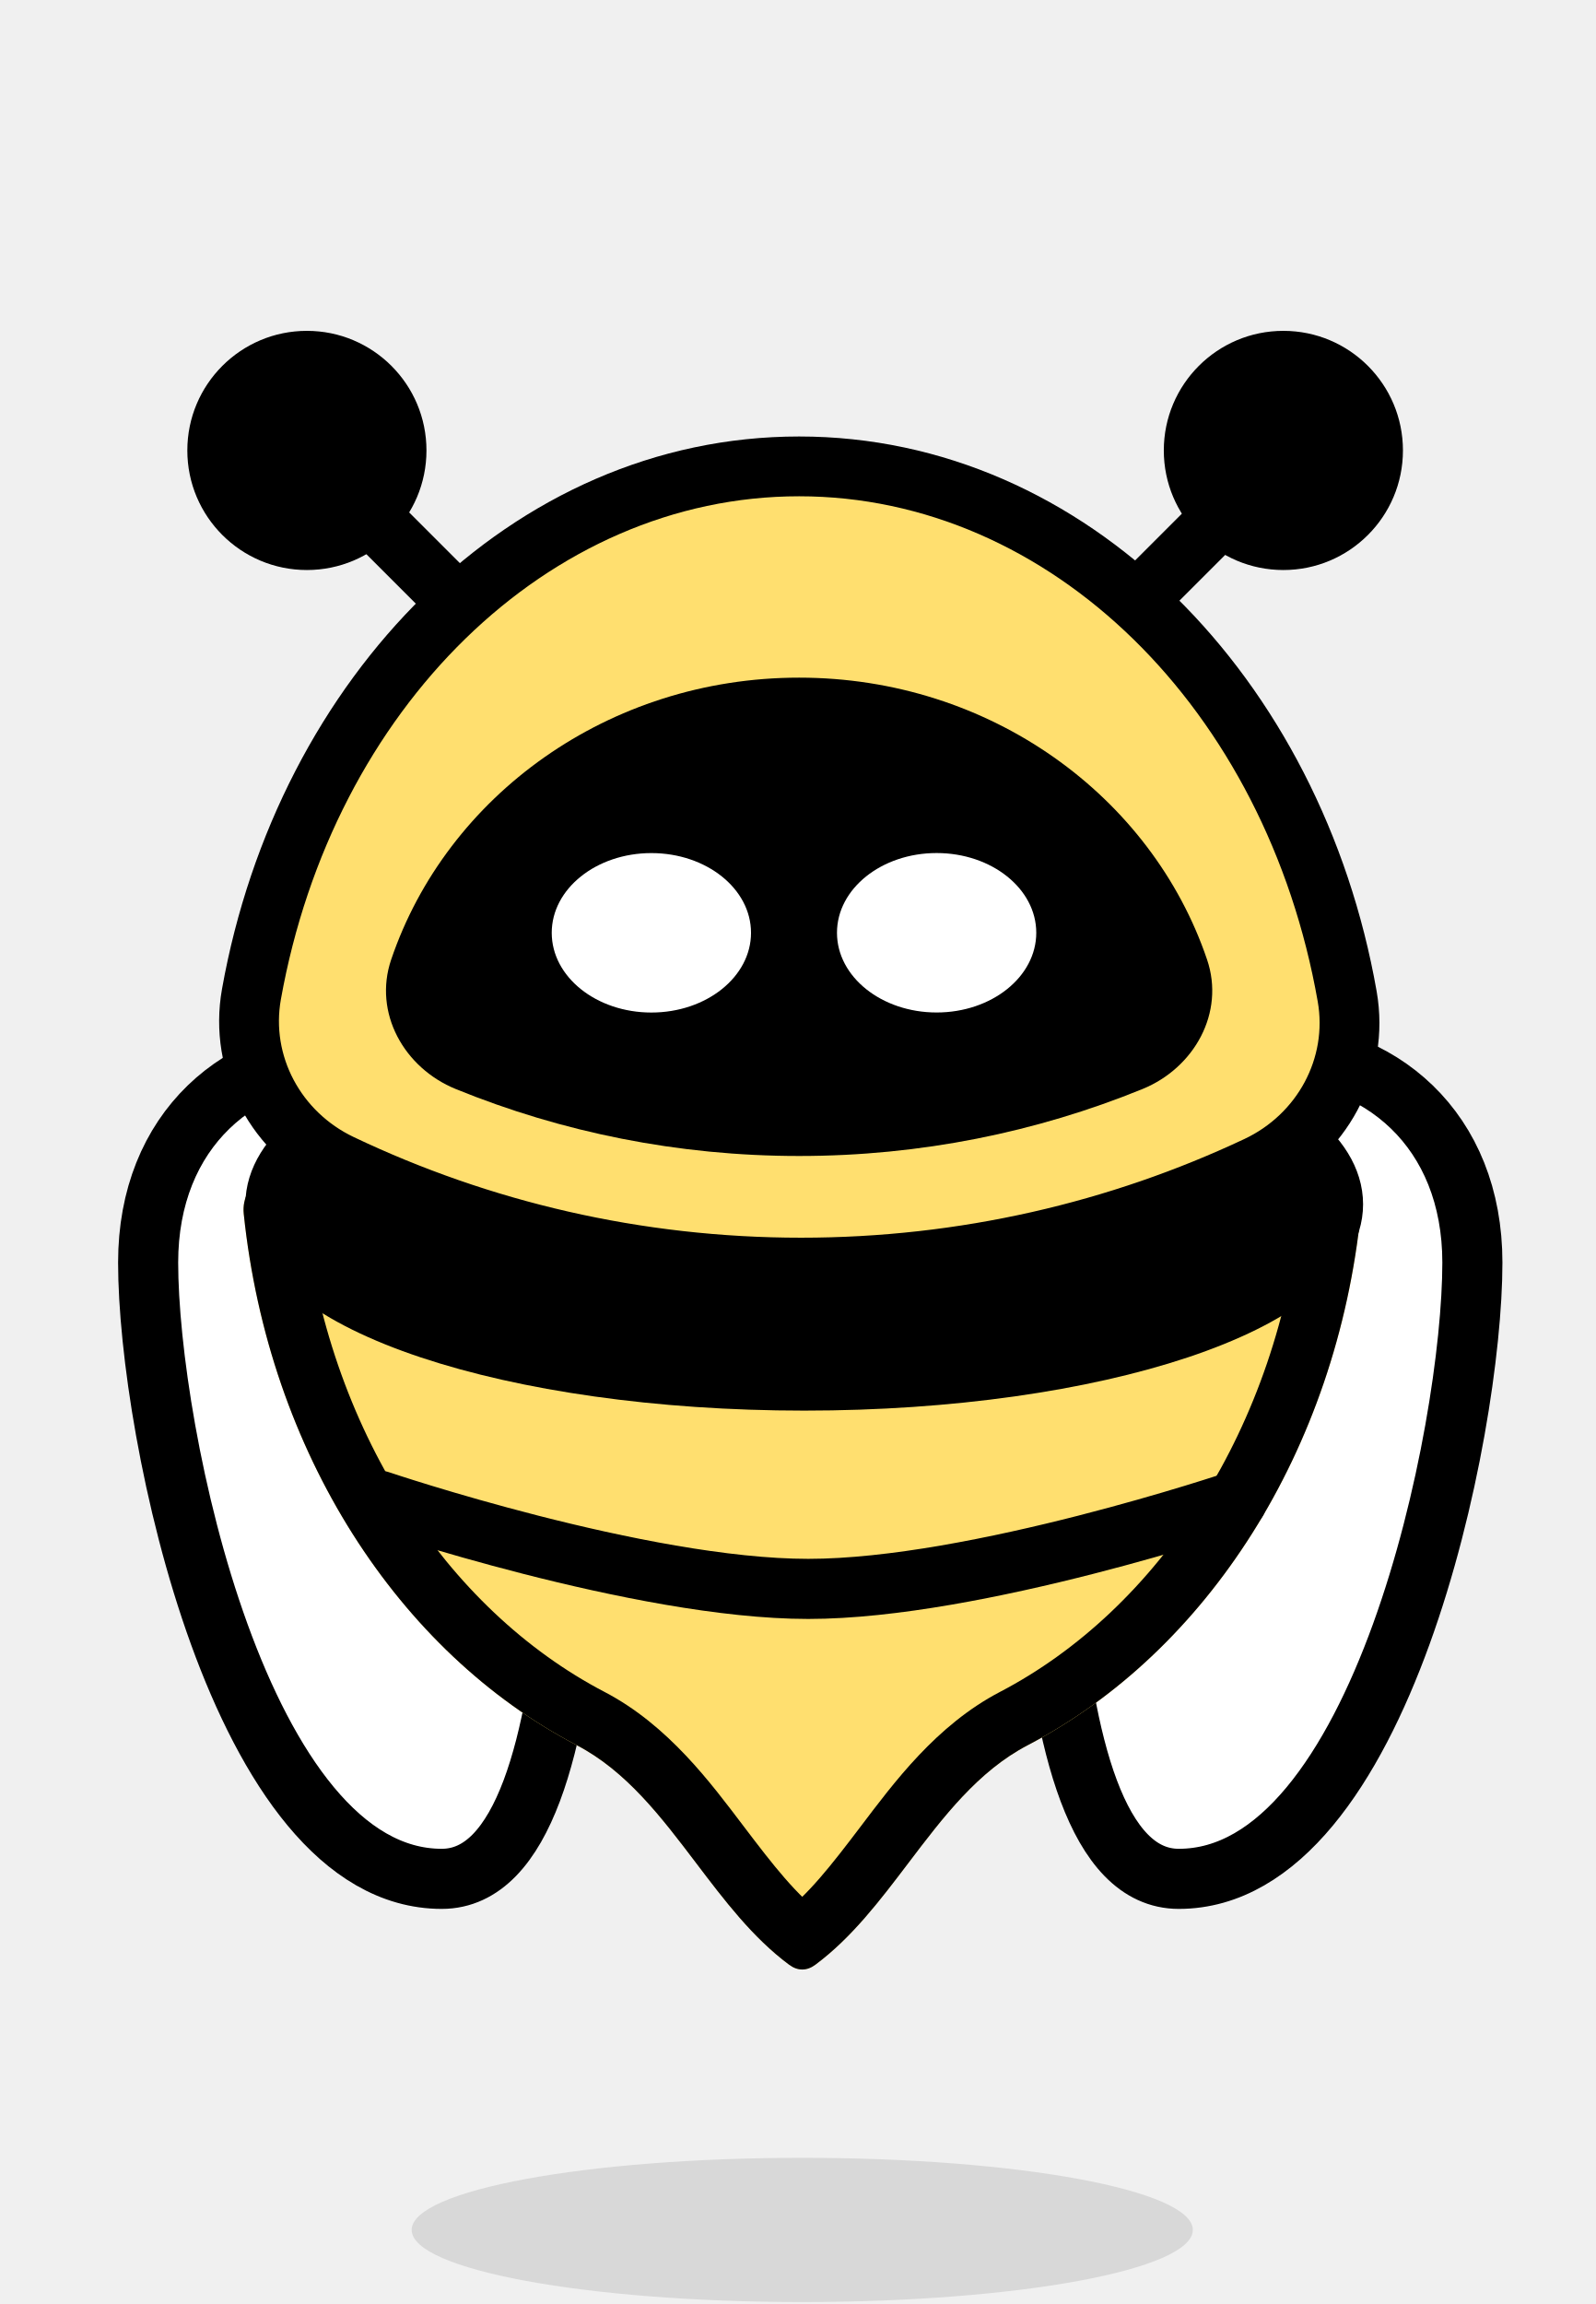
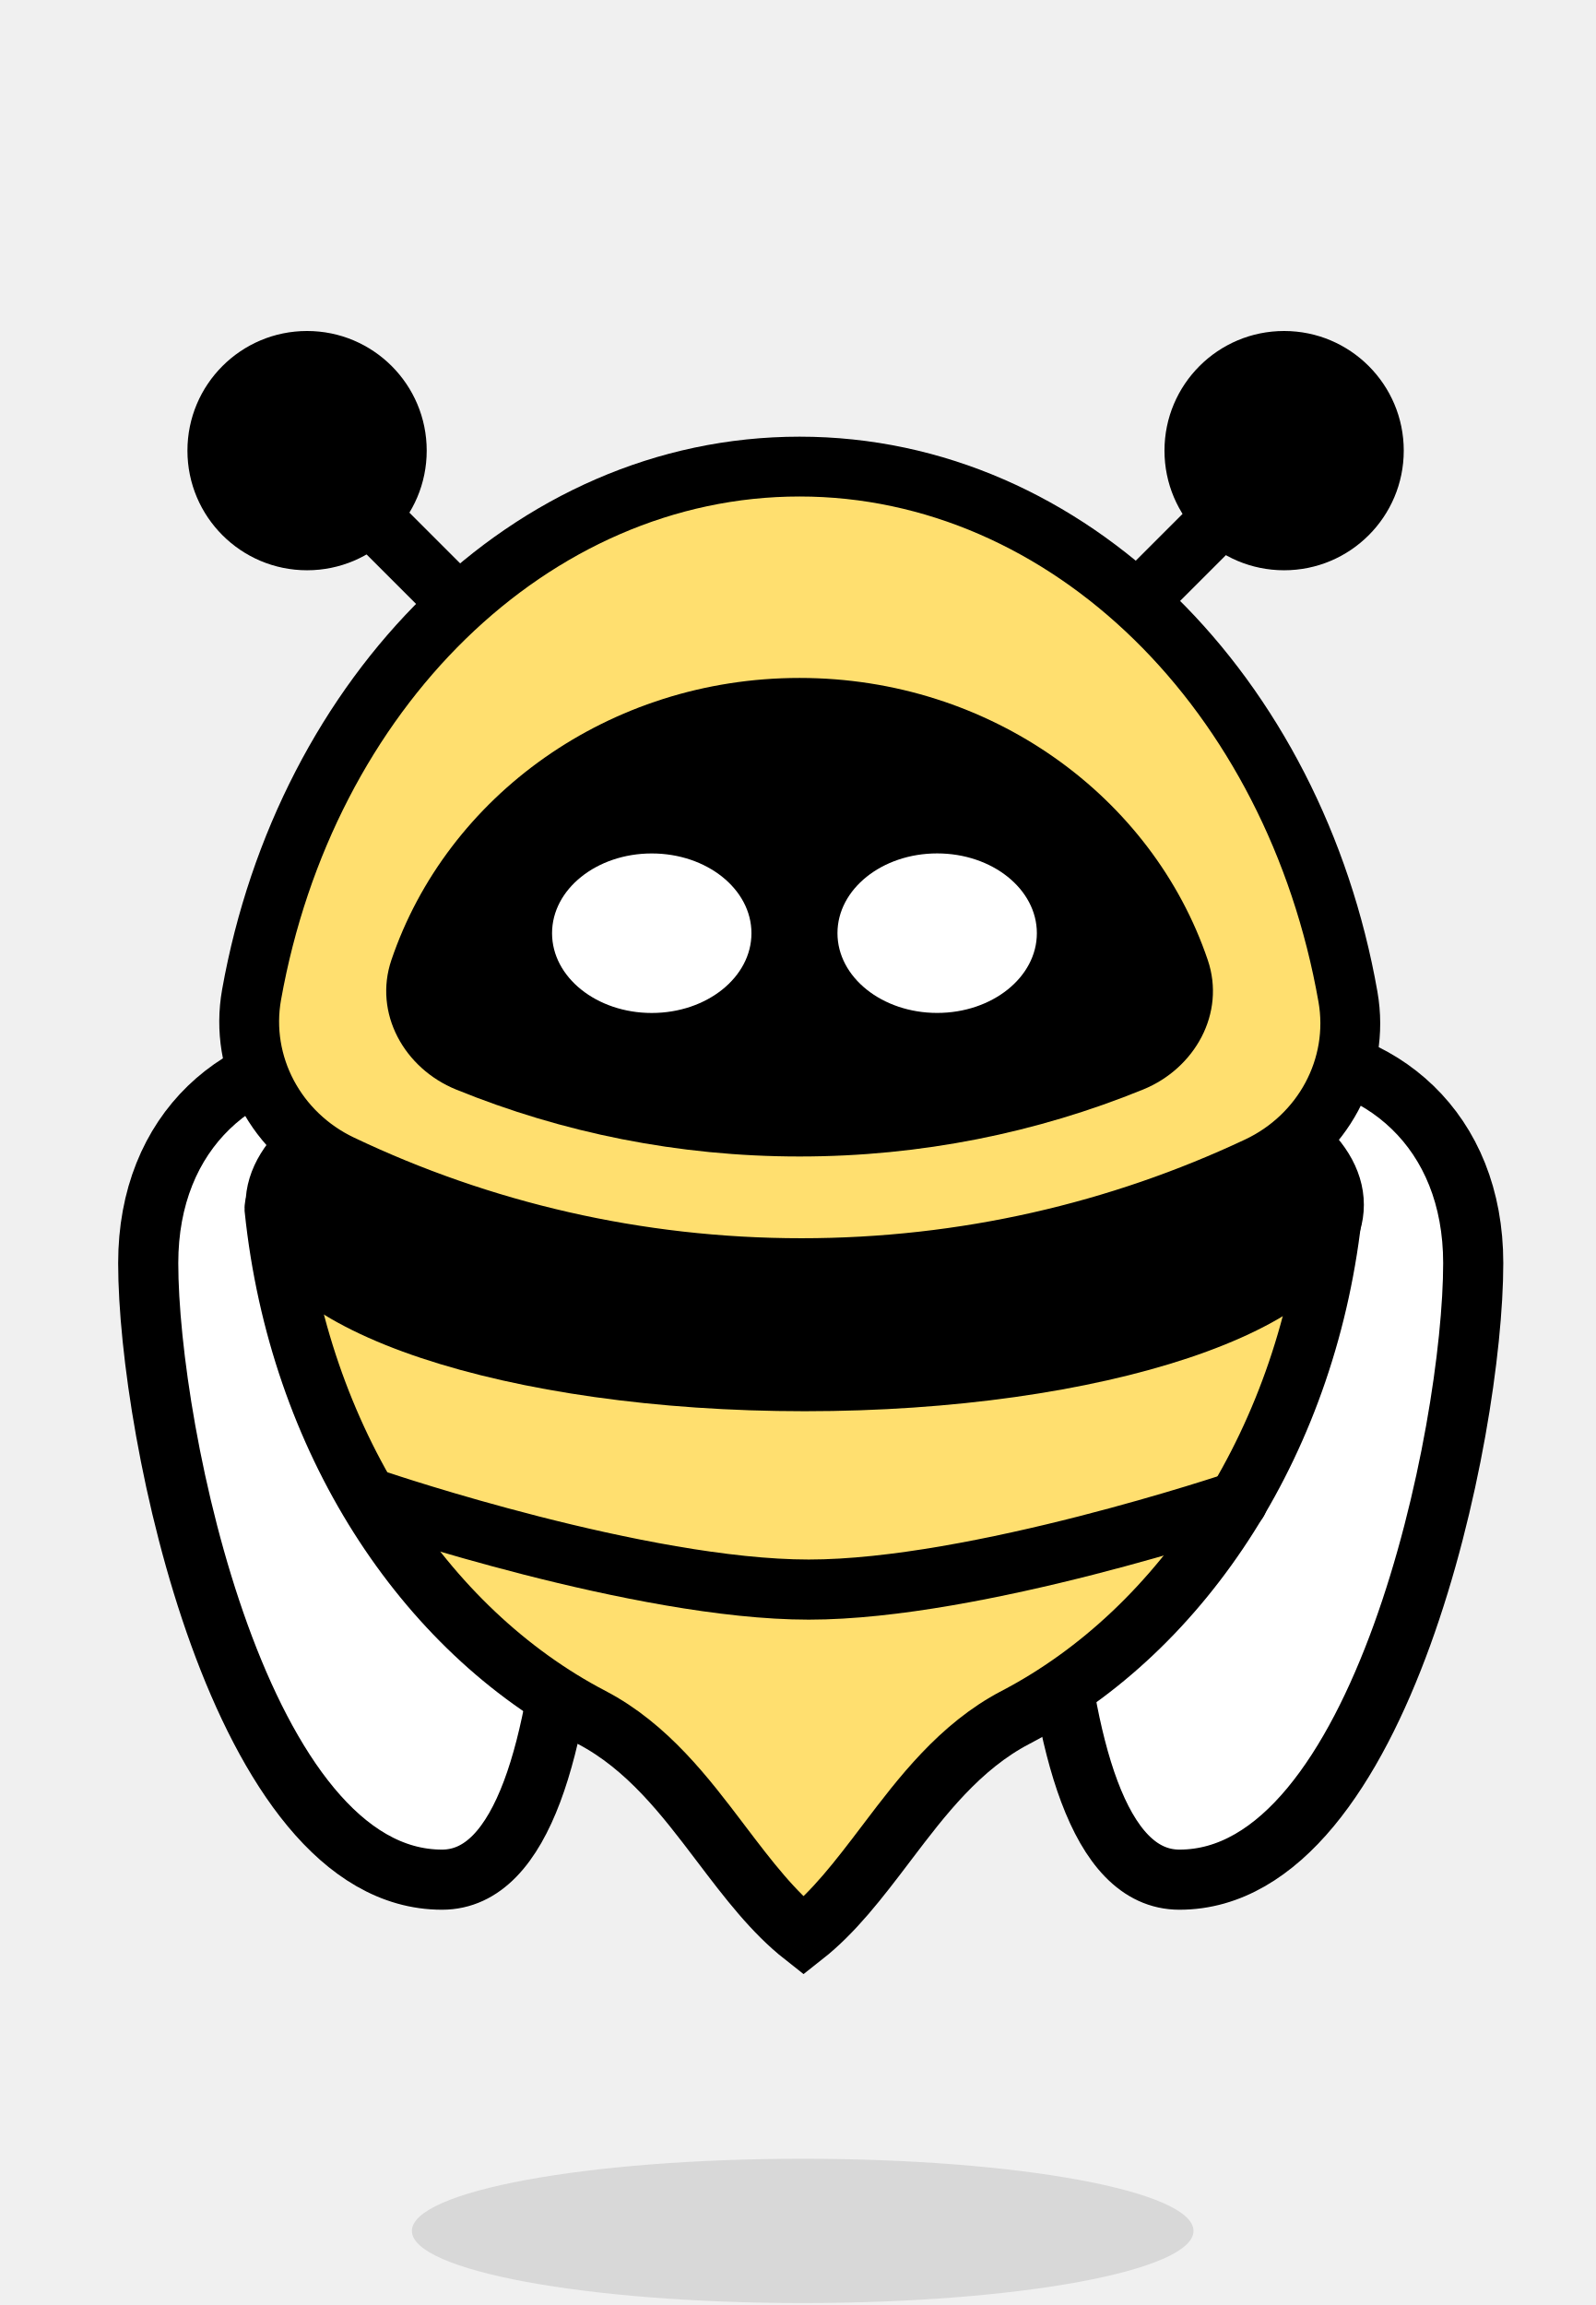
- <svg xmlns="http://www.w3.org/2000/svg" width="277" height="400" viewBox="0 0 277 400" fill="none">
-   <ellipse opacity="0.1" cx="139.297" cy="387.141" rx="67.819" ry="12.52" fill="black" />
-   <path d="M204.672 326.189C239.708 326.189 255.655 248.61 255.655 219.195C255.655 196.267 239.834 182.372 219.036 182.372C198.368 182.372 181.588 191.26 181.38 202.266C181.379 231.312 176.267 326.189 204.672 326.189Z" fill="white" stroke="black" stroke-width="10.434" />
-   <path d="M76.704 326.189C41.668 326.189 25.721 248.61 25.721 219.195C25.721 196.267 41.541 182.372 62.339 182.372C83.008 182.372 99.787 191.26 99.996 202.266C99.996 231.312 105.108 326.189 76.704 326.189Z" fill="white" stroke="black" stroke-width="10.434" />
-   <mask id="path-4-inside-1_3979_21165" fill="white">
-     <path fill-rule="evenodd" clip-rule="evenodd" d="M236.318 210.286C236.886 204.663 230.568 201.268 225.706 204.149C200.293 219.209 170.631 227.855 138.949 227.855C107.563 227.855 78.158 219.37 52.904 204.569C48.032 201.714 41.735 205.132 42.322 210.748C46.648 252.172 69.215 286.845 100.138 302.986C108.77 307.491 114.809 315.454 120.872 323.449C125.774 329.913 130.692 336.398 137.01 341.094C137.744 341.641 138.51 341.929 139.296 341.929C140.083 341.929 140.849 341.641 141.583 341.094C147.9 336.398 152.818 329.913 157.72 323.449C163.784 315.454 169.823 307.491 178.454 302.986C209.493 286.785 232.112 251.914 236.318 210.286Z" />
-   </mask>
-   <path fill-rule="evenodd" clip-rule="evenodd" d="M236.318 210.286C236.886 204.663 230.568 201.268 225.706 204.149C200.293 219.209 170.631 227.855 138.949 227.855C107.563 227.855 78.158 219.37 52.904 204.569C48.032 201.714 41.735 205.132 42.322 210.748C46.648 252.172 69.215 286.845 100.138 302.986C108.77 307.491 114.809 315.454 120.872 323.449C125.774 329.913 130.692 336.398 137.01 341.094C137.744 341.641 138.51 341.929 139.296 341.929C140.083 341.929 140.849 341.641 141.583 341.094C147.9 336.398 152.818 329.913 157.72 323.449C163.784 315.454 169.823 307.491 178.454 302.986C209.493 286.785 232.112 251.914 236.318 210.286Z" fill="#FFDF6F" />
-   <path d="M100.138 302.986L95.311 312.235L95.311 312.235L100.138 302.986ZM120.872 323.449L112.559 329.754L120.872 323.449ZM137.01 341.094L130.785 349.468L130.785 349.468L137.01 341.094ZM141.583 341.094L135.358 332.721L135.358 332.721L141.583 341.094ZM157.72 323.449L166.034 329.754L166.034 329.754L157.72 323.449ZM178.454 302.986L183.282 312.235L178.454 302.986ZM225.706 204.149L231.025 213.125L225.706 204.149ZM236.318 210.286L225.937 209.237L236.318 210.286ZM220.387 195.173C196.54 209.306 168.708 217.421 138.949 217.421V238.289C172.553 238.289 204.047 229.113 231.025 213.125L220.387 195.173ZM138.949 217.421C109.467 217.421 81.877 209.456 58.18 195.568L47.629 213.571C74.439 229.284 105.658 238.289 138.949 238.289V217.421ZM31.945 211.832C36.58 256.213 60.846 294.247 95.311 312.235L104.966 293.736C77.583 279.444 56.716 248.13 52.699 209.664L31.945 211.832ZM95.311 312.235C101.507 315.469 106.198 321.367 112.559 329.754L129.186 317.144C123.419 309.541 116.033 299.513 104.966 293.736L95.311 312.235ZM112.559 329.754C117.281 335.981 123.067 343.73 130.785 349.468L143.234 332.721C138.317 329.066 134.267 323.845 129.186 317.144L112.559 329.754ZM130.785 349.468C132.91 351.048 135.807 352.363 139.296 352.363V331.496C141.213 331.496 142.578 332.233 143.234 332.721L130.785 349.468ZM139.296 352.363C142.786 352.363 145.683 351.048 147.808 349.467L135.358 332.721C136.014 332.233 137.38 331.496 139.296 331.496V352.363ZM147.808 349.468C155.525 343.73 161.311 335.981 166.034 329.754L149.407 317.145C144.325 323.845 140.275 329.066 135.358 332.721L147.808 349.468ZM166.034 329.754C172.394 321.367 177.086 315.469 183.282 312.235L173.627 293.736C162.559 299.513 155.173 309.541 149.407 317.145L166.034 329.754ZM183.282 312.235C217.874 294.18 242.193 255.932 246.699 211.335L225.937 209.237C222.031 247.896 201.112 279.39 173.627 293.736L183.282 312.235ZM58.18 195.568C52.366 192.16 45.593 192.465 40.41 195.412C35.088 198.437 31.176 204.474 31.945 211.832L52.699 209.664C52.772 210.363 52.632 211.225 52.193 212.026C51.78 212.778 51.224 213.267 50.723 213.552C49.76 214.1 48.57 214.123 47.629 213.571L58.18 195.568ZM231.025 213.125C230.086 213.682 228.896 213.664 227.93 213.12C227.427 212.837 226.868 212.35 226.453 211.599C226.01 210.798 225.867 209.936 225.937 209.237L246.699 211.335C247.443 203.968 243.505 197.942 238.167 194.937C232.969 192.01 226.189 191.735 220.387 195.173L231.025 213.125Z" fill="black" mask="url(#path-4-inside-1_3979_21165)" />
-   <ellipse cx="139.644" cy="209.075" rx="91.816" ry="30.605" fill="black" stroke="black" stroke-width="10.434" />
-   <path d="M65.913 260.547C65.913 260.547 111.201 275.85 140.34 275.85C169.478 275.85 214.766 260.547 214.766 260.547" stroke="black" stroke-width="10.434" stroke-linecap="round" />
-   <circle r="20.761" transform="matrix(-1 0 0 1 53.2872 78.2007)" fill="black" />
-   <path d="M49.827 75.086L88.581 113.841" stroke="black" stroke-width="10.381" />
-   <circle cx="222.837" cy="78.201" r="20.761" fill="black" />
-   <path d="M226.644 75.086L187.889 113.841" stroke="black" stroke-width="10.381" />
-   <path fill-rule="evenodd" clip-rule="evenodd" d="M59.18 202.089C47.99 196.763 41.478 184.8 43.66 172.601C53.022 120.241 92.041 80.969 138.754 80.969C185.58 80.969 224.675 120.431 233.916 172.982C236.065 185.203 229.5 197.16 218.272 202.444C194.247 213.75 167.412 220.07 139.1 220.07C110.495 220.07 83.396 213.618 59.18 202.089Z" fill="#FFDF6F" />
-   <path d="M233.916 172.982L228.804 173.881L233.916 172.982ZM48.769 173.514C57.816 122.921 95.213 86.159 138.754 86.159V75.779C88.87 75.779 48.229 117.561 38.55 171.687L48.769 173.514ZM138.754 86.159C182.401 86.159 219.874 123.1 228.804 173.881L239.028 172.083C229.476 117.762 188.759 75.779 138.754 75.779V86.159ZM216.062 197.747C192.714 208.735 166.632 214.879 139.1 214.879V225.26C168.192 225.26 195.78 218.764 220.482 207.14L216.062 197.747ZM139.1 214.879C111.283 214.879 84.945 208.606 61.411 197.403L56.949 206.776C81.847 218.629 109.707 225.26 139.1 225.26V214.879ZM228.804 173.881C230.527 183.679 225.281 193.409 216.062 197.747L220.482 207.14C233.72 200.911 241.603 186.727 239.028 172.083L228.804 173.881ZM38.55 171.687C35.936 186.305 43.757 200.496 56.949 206.776L61.411 197.403C52.224 193.029 47.02 183.295 48.769 173.514L38.55 171.687Z" fill="black" />
-   <path fill-rule="evenodd" clip-rule="evenodd" d="M79.145 189.072C70.138 185.404 64.795 175.821 67.916 166.61C77.541 138.204 105.618 117.647 138.754 117.647C171.891 117.647 199.967 138.204 209.592 166.61C212.713 175.821 207.371 185.404 198.363 189.072C179.967 196.564 159.843 200.692 138.754 200.692C117.666 200.692 97.541 196.564 79.145 189.072Z" fill="black" />
-   <ellipse cx="162.63" cy="161.938" rx="17.301" ry="13.841" fill="white" />
-   <ellipse cx="113.101" cy="161.946" rx="17.301" ry="13.841" fill="white" />
+ <svg xmlns="http://www.w3.org/2000/svg" width="400" height="578" viewBox="0 0 400 578" fill="none">
+   <path opacity="0.1" d="M201.283 577.511C255.405 577.511 299.281 569.411 299.281 559.419C299.281 549.427 255.405 541.327 201.283 541.327C147.16 541.327 103.285 549.427 103.285 559.419C103.285 569.411 147.16 577.511 201.283 577.511Z" fill="black" />
+   <path d="M295.75 471.344C346.377 471.344 369.42 359.242 369.42 316.736C369.42 283.606 346.56 263.528 316.507 263.528C286.641 263.528 262.394 276.371 262.093 292.275C262.092 334.246 254.705 471.344 295.75 471.344Z" fill="white" stroke="black" stroke-width="15.077" />
+   <path d="M110.837 471.344C60.21 471.344 37.166 359.242 37.166 316.736C37.166 283.606 60.027 263.528 90.08 263.528C119.946 263.528 144.193 276.371 144.494 292.275C144.495 334.246 151.882 471.344 110.837 471.344Z" fill="white" stroke="black" stroke-width="15.077" />
+   <path d="M68.831 303.262L68.831 303.26C68.776 302.741 68.882 302.44 68.989 302.244C69.117 302.012 69.358 301.736 69.763 301.506C70.602 301.029 71.777 300.943 72.871 301.582C110.474 323.624 153.847 336.26 201.001 336.26C248.164 336.26 292.34 323.379 330.185 300.953C331.272 300.308 332.445 300.388 333.287 300.862C333.694 301.091 333.937 301.366 334.066 301.599C334.175 301.796 334.282 302.098 334.229 302.618C328.375 360.632 296.907 408.595 254.611 430.672C240.642 437.965 231.035 450.634 222.598 461.761C222.447 461.961 222.296 462.16 222.146 462.358L222.144 462.36C215.287 471.406 209.081 479.507 201.496 485.476C193.912 479.507 187.705 471.406 180.848 462.36L180.847 462.358C180.697 462.16 180.546 461.961 180.395 461.761C171.958 450.634 162.352 437.965 148.382 430.672C106.247 408.68 74.859 360.995 68.831 303.262Z" fill="#FFDF6F" stroke="black" stroke-width="15" />
+   <path d="M201.786 346.338C275.06 346.338 334.46 326.538 334.46 302.113C334.46 277.688 275.06 257.888 201.786 257.888C128.512 257.888 69.112 277.688 69.112 302.113C69.112 326.538 128.512 346.338 201.786 346.338Z" fill="black" stroke="black" stroke-width="15.077" />
+   <path d="M95.245 376.491C95.245 376.491 160.685 398.603 202.791 398.603C244.896 398.603 310.337 376.491 310.337 376.491" stroke="black" stroke-width="15.077" stroke-linecap="round" />
+   <path d="M77 143C60.431 143 47 129.569 47 113C47 96.431 60.431 83 77 83C93.569 83 107 96.431 107 113C107 129.569 93.569 143 77 143Z" fill="black" />
+   <path d="M72 108.5L128 164.5" stroke="black" stroke-width="15" />
+   <path d="M322 143C338.569 143 352 129.569 352 113C352 96.431 338.569 83 322 83C305.431 83 292 96.431 292 113C292 129.569 305.431 143 322 143Z" fill="black" />
+   <path d="M327.5 108.5L271.5 164.5" stroke="black" stroke-width="15" />
+   <path fill-rule="evenodd" clip-rule="evenodd" d="M85.516 292.019C69.347 284.321 59.936 267.036 63.089 249.407C76.618 173.747 133 117 200.5 117C268.163 117 324.655 174.023 338.009 249.958C341.115 267.618 331.628 284.895 315.404 292.53C280.687 308.868 241.91 318 201 318C159.665 318 120.507 308.677 85.516 292.019Z" fill="#FFDF6F" />
+   <path d="M70.472 250.728C83.544 177.62 137.582 124.5 200.5 124.5V109.5C128.418 109.5 69.691 169.875 55.706 248.087L70.472 250.728ZM200.5 124.5C263.569 124.5 317.718 177.879 330.622 251.257L345.396 248.659C331.592 170.166 272.758 109.5 200.5 109.5V124.5ZM312.21 285.744C278.472 301.621 240.783 310.5 201 310.5V325.5C243.037 325.5 282.902 316.114 318.597 299.317L312.21 285.744ZM201 310.5C160.804 310.5 122.745 301.436 88.739 285.247L82.292 298.791C118.269 315.918 158.526 325.5 201 325.5V310.5ZM330.622 251.257C333.112 265.416 325.531 279.476 312.21 285.744L318.597 299.317C337.725 290.315 349.117 269.82 345.396 248.659L330.622 251.257ZM55.706 248.087C51.928 269.211 63.23 289.716 82.292 298.791L88.739 285.247C75.463 278.927 67.944 264.86 70.472 250.728L55.706 248.087Z" fill="black" />
+   <path fill-rule="evenodd" clip-rule="evenodd" d="M114.365 273.209C101.35 267.908 93.629 254.06 98.139 240.75C112.047 199.704 152.618 170 200.5 170C248.382 170 288.953 199.704 302.861 240.75C307.371 254.06 299.65 267.908 286.635 273.209C260.053 284.035 230.973 290 200.5 290C170.027 290 140.947 284.035 114.365 273.209Z" fill="black" />
+   <path d="M235 254C248.807 254 260 245.046 260 234C260 222.954 248.807 214 235 214C221.193 214 210 222.954 210 234C210 245.046 221.193 254 235 254Z" fill="white" />
+   <path d="M163.432 254.012C177.239 254.012 188.432 245.058 188.432 234.012C188.432 222.966 177.239 214.012 163.432 214.012C149.625 214.012 138.432 222.966 138.432 234.012C138.432 245.058 149.625 254.012 163.432 254.012Z" fill="white" />
</svg>
